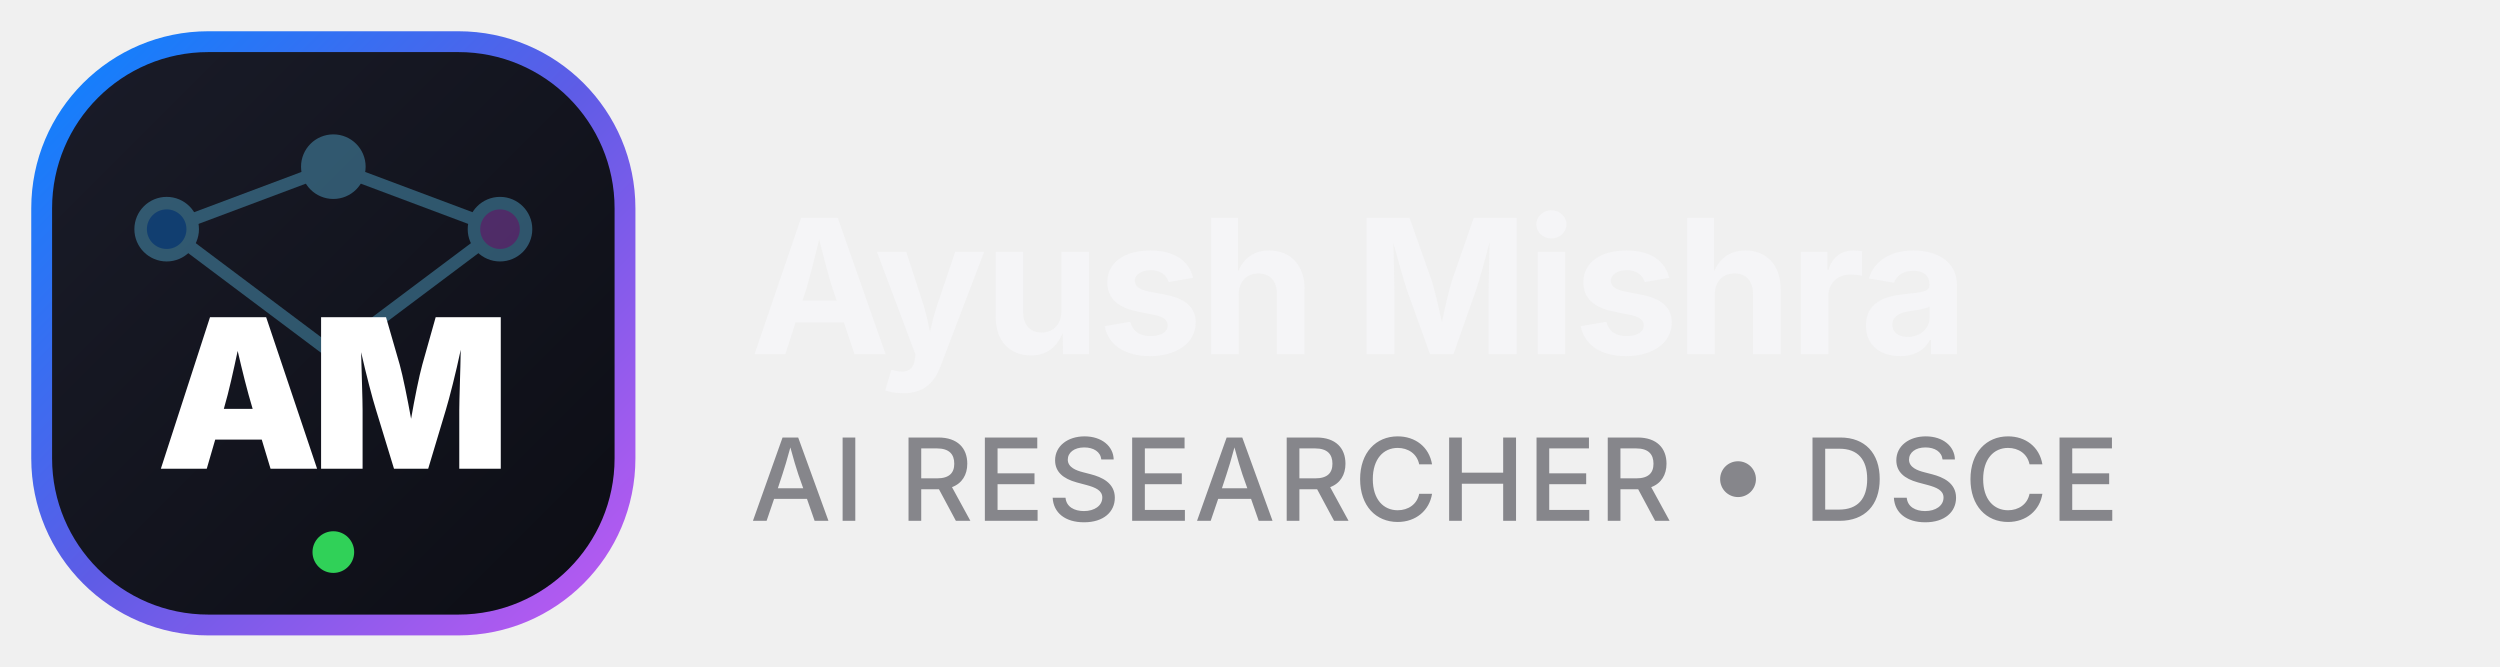
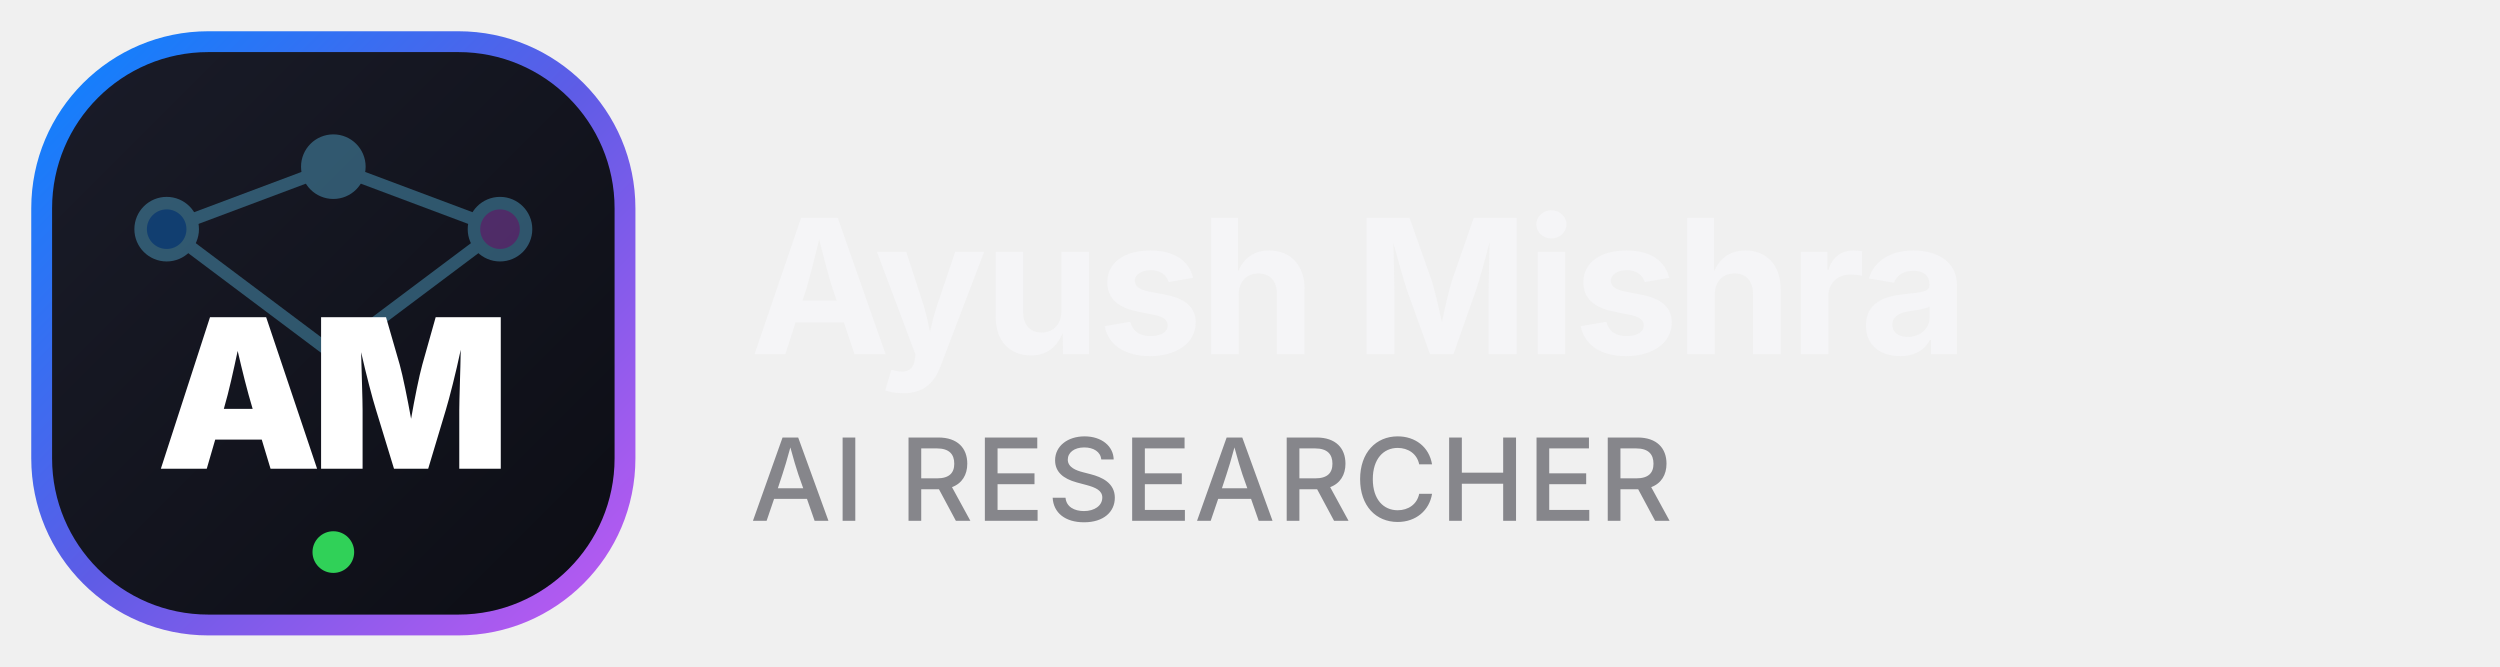
<svg xmlns="http://www.w3.org/2000/svg" viewBox="0 0 240 64" width="240" height="64">
  <defs>
    <linearGradient id="logoMarkGrad" x1="0%" y1="0%" x2="100%" y2="100%">
      <stop offset="0%" stop-color="#0A84FF" />
      <stop offset="50%" stop-color="#5E5CE6" />
      <stop offset="100%" stop-color="#BF5AF2" />
    </linearGradient>
    <linearGradient id="markInner" x1="0%" y1="0%" x2="100%" y2="100%">
      <stop offset="0%" stop-color="#1A1C29" />
      <stop offset="100%" stop-color="#0C0D14" />
    </linearGradient>
  </defs>
  <g transform="translate(4, 4)">
    <rect x="0" y="0" width="56" height="56" rx="16" fill="url(#markInner)" stroke="url(#logoMarkGrad)" stroke-width="2" />
    <g opacity="0.35" stroke="#64D2FF" stroke-width="1.2">
      <line x1="12" y1="18" x2="28" y2="12" />
      <line x1="28" y1="12" x2="44" y2="18" />
      <line x1="12" y1="18" x2="28" y2="30" />
      <line x1="44" y1="18" x2="28" y2="30" />
      <circle cx="12" cy="18" r="2.5" fill="#0A84FF" />
      <circle cx="28" cy="12" r="2.5" fill="#64D2FF" />
      <circle cx="44" cy="18" r="2.5" fill="#BF5AF2" />
    </g>
    <text x="28" y="41" text-anchor="middle" fill="#FFFFFF" font-family="-apple-system, BlinkMacSystemFont, 'SF Pro Display', 'Inter', sans-serif" font-size="20" font-weight="900" letter-spacing="-1">AM</text>
    <circle cx="28" cy="49" r="2" fill="#30D158" />
  </g>
  <g transform="translate(72, 14)">
    <text x="0" y="20" fill="#F5F5F7" font-family="-apple-system, BlinkMacSystemFont, 'Outfit', 'Inter', sans-serif" font-size="18" font-weight="700" letter-spacing="-0.3">Ayush Mishra</text>
-     <text x="0" y="36" fill="#86868B" font-family="-apple-system, BlinkMacSystemFont, 'Inter', sans-serif" font-size="11" font-weight="500" letter-spacing="0.2">AI RESEARCHER • DSCE</text>
+     <text x="0" y="36" fill="#86868B" font-family="-apple-system, BlinkMacSystemFont, 'Inter', sans-serif" font-size="11" font-weight="500" letter-spacing="0.2">AI RESEARCHER</text>
  </g>
</svg>
